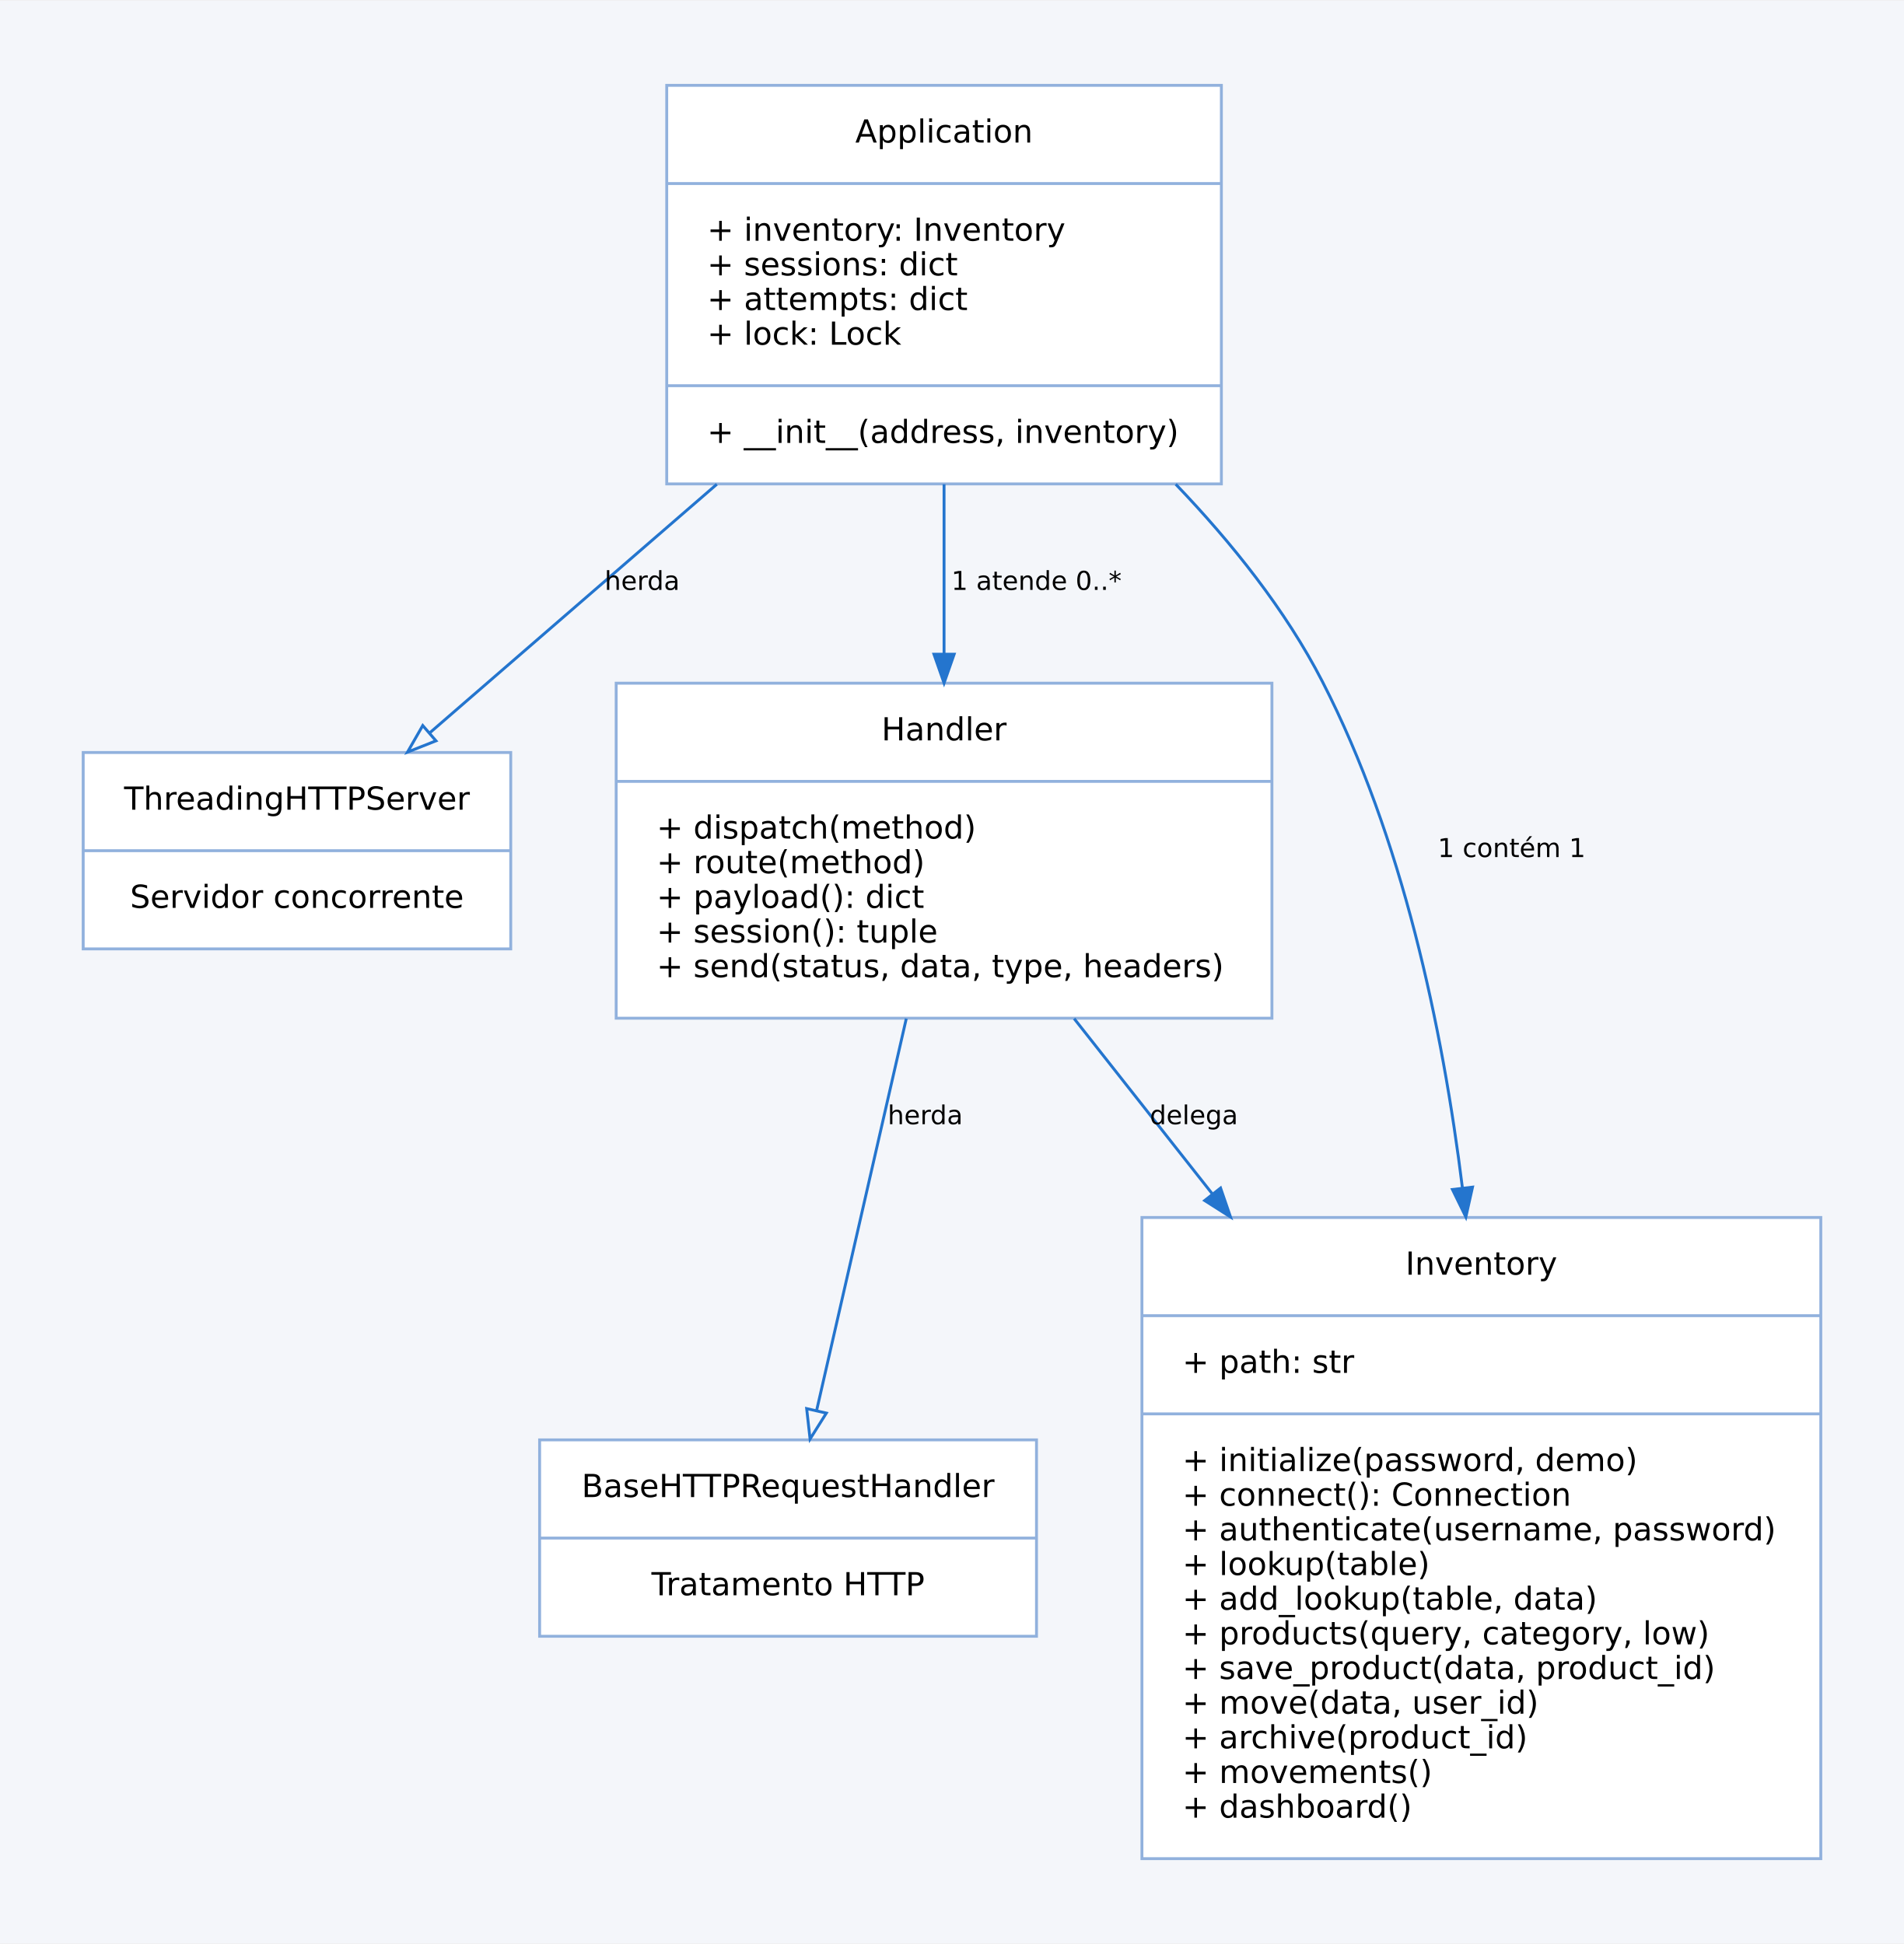
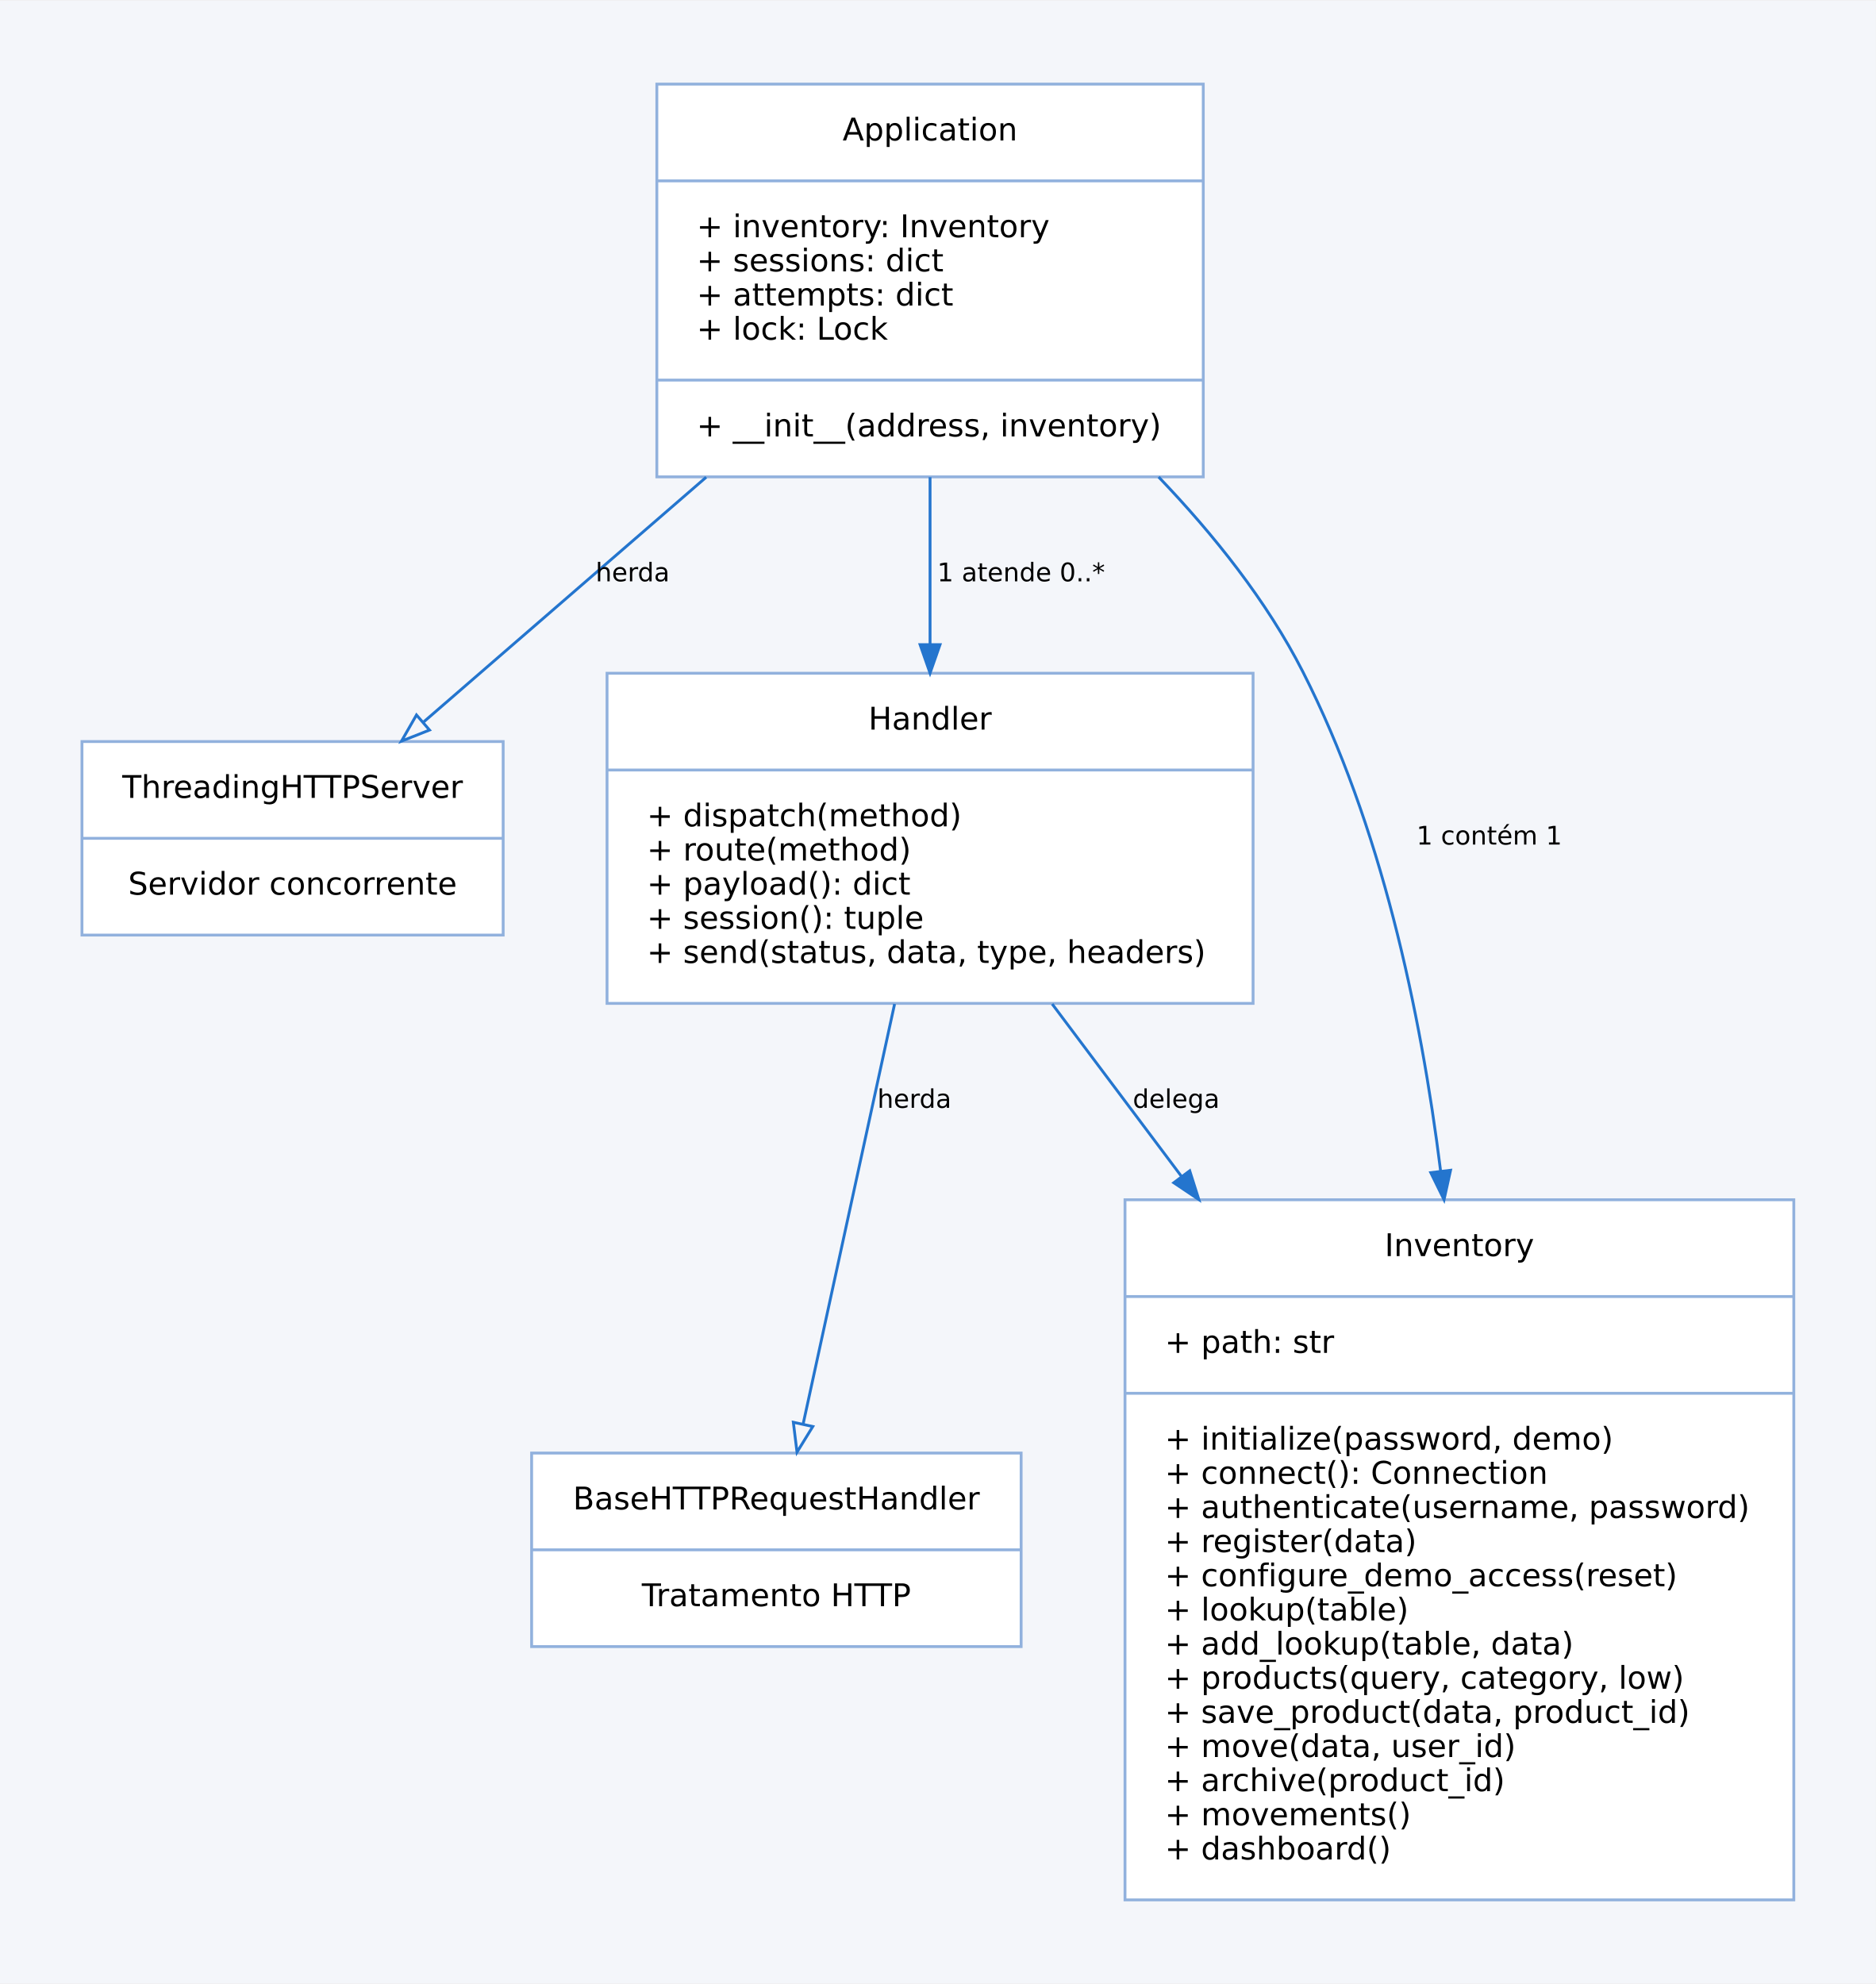
- <svg xmlns="http://www.w3.org/2000/svg" width="659pt" height="673pt" viewBox="0.00 0.00 659.10 672.60">
-   <g id="graph0" class="graph" transform="scale(1 1) rotate(0) translate(28.8 643.8)">
-     <polygon fill="#f4f6fa" stroke="transparent" points="-28.8,28.8 -28.8,-643.8 630.3,-643.8 630.3,28.8 -28.8,28.8" />
+ <svg xmlns="http://www.w3.org/2000/svg" width="659pt" height="697pt" viewBox="0.00 0.00 659.10 696.60">
+   <g id="graph0" class="graph" transform="scale(1 1) rotate(0) translate(28.8 667.8)">
+     <polygon fill="#f4f6fa" stroke="transparent" points="-28.8,28.8 -28.8,-667.8 630.3,-667.8 630.3,28.8 -28.8,28.8" />
    <g id="node1" class="node">
-       <polygon fill="white" stroke="#91b1dd" points="0,-315.5 0,-383.5 148,-383.5 148,-315.5 0,-315.5" />
-       <text text-anchor="middle" x="74" y="-363.7" font-family="DejaVu Sans" font-size="11.00">ThreadingHTTPServer</text>
-       <polyline fill="none" stroke="#91b1dd" points="0,-349.5 148,-349.5 " />
-       <text text-anchor="middle" x="74" y="-329.7" font-family="DejaVu Sans" font-size="11.00">Servidor concorrente</text>
+       <polygon fill="white" stroke="#91b1dd" points="0,-339.5 0,-407.5 148,-407.5 148,-339.5 0,-339.5" />
+       <text text-anchor="middle" x="74" y="-387.7" font-family="DejaVu Sans" font-size="11.00">ThreadingHTTPServer</text>
+       <polyline fill="none" stroke="#91b1dd" points="0,-373.5 148,-373.5 " />
+       <text text-anchor="middle" x="74" y="-353.7" font-family="DejaVu Sans" font-size="11.00">Servidor concorrente</text>
    </g>
    <g id="node2" class="node">
-       <polygon fill="white" stroke="#91b1dd" points="158,-77.5 158,-145.5 330,-145.5 330,-77.5 158,-77.5" />
-       <text text-anchor="middle" x="244" y="-125.7" font-family="DejaVu Sans" font-size="11.00">BaseHTTPRequestHandler</text>
-       <polyline fill="none" stroke="#91b1dd" points="158,-111.5 330,-111.5 " />
-       <text text-anchor="middle" x="244" y="-91.7" font-family="DejaVu Sans" font-size="11.00">Tratamento HTTP</text>
+       <polygon fill="white" stroke="#91b1dd" points="158,-89.5 158,-157.5 330,-157.5 330,-89.5 158,-89.5" />
+       <text text-anchor="middle" x="244" y="-137.7" font-family="DejaVu Sans" font-size="11.00">BaseHTTPRequestHandler</text>
+       <polyline fill="none" stroke="#91b1dd" points="158,-123.5 330,-123.5 " />
+       <text text-anchor="middle" x="244" y="-103.7" font-family="DejaVu Sans" font-size="11.00">Tratamento HTTP</text>
    </g>
    <g id="node3" class="node">
-       <polygon fill="white" stroke="#91b1dd" points="202,-476.5 202,-614.5 394,-614.5 394,-476.5 202,-476.5" />
-       <text text-anchor="middle" x="298" y="-594.7" font-family="DejaVu Sans" font-size="11.00">Application</text>
-       <polyline fill="none" stroke="#91b1dd" points="202,-580.5 394,-580.5 " />
-       <text text-anchor="start" x="216" y="-560.7" font-family="DejaVu Sans" font-size="11.00">+ inventory: Inventory</text>
-       <text text-anchor="start" x="216" y="-548.7" font-family="DejaVu Sans" font-size="11.00">+ sessions: dict</text>
-       <text text-anchor="start" x="216" y="-536.7" font-family="DejaVu Sans" font-size="11.00">+ attempts: dict</text>
-       <text text-anchor="start" x="216" y="-524.7" font-family="DejaVu Sans" font-size="11.00">+ lock: Lock</text>
-       <polyline fill="none" stroke="#91b1dd" points="202,-510.5 394,-510.5 " />
-       <text text-anchor="start" x="216" y="-490.7" font-family="DejaVu Sans" font-size="11.00">+ __init__(address, inventory)</text>
+       <polygon fill="white" stroke="#91b1dd" points="202,-500.5 202,-638.5 394,-638.5 394,-500.5 202,-500.5" />
+       <text text-anchor="middle" x="298" y="-618.7" font-family="DejaVu Sans" font-size="11.00">Application</text>
+       <polyline fill="none" stroke="#91b1dd" points="202,-604.5 394,-604.5 " />
+       <text text-anchor="start" x="216" y="-584.7" font-family="DejaVu Sans" font-size="11.00">+ inventory: Inventory</text>
+       <text text-anchor="start" x="216" y="-572.7" font-family="DejaVu Sans" font-size="11.00">+ sessions: dict</text>
+       <text text-anchor="start" x="216" y="-560.7" font-family="DejaVu Sans" font-size="11.00">+ attempts: dict</text>
+       <text text-anchor="start" x="216" y="-548.7" font-family="DejaVu Sans" font-size="11.00">+ lock: Lock</text>
+       <polyline fill="none" stroke="#91b1dd" points="202,-534.5 394,-534.5 " />
+       <text text-anchor="start" x="216" y="-514.7" font-family="DejaVu Sans" font-size="11.00">+ __init__(address, inventory)</text>
    </g>
    <g id="edge1" class="edge">
-       <path fill="none" stroke="#2475ce" d="M219.34,-476.38C186.16,-447.63 148.67,-415.17 120.08,-390.41" />
-       <polygon fill="none" stroke="#2475ce" points="122.12,-387.54 112.27,-383.64 117.54,-392.84 122.12,-387.54" />
-       <text text-anchor="middle" x="193.5" y="-439.8" font-family="DejaVu Sans" font-size="9.00">herda</text>
+       <path fill="none" stroke="#2475ce" d="M219.34,-500.38C186.16,-471.63 148.67,-439.17 120.08,-414.41" />
+       <polygon fill="none" stroke="#2475ce" points="122.12,-411.54 112.27,-407.64 117.54,-416.84 122.12,-411.54" />
+       <text text-anchor="middle" x="193.5" y="-463.8" font-family="DejaVu Sans" font-size="9.00">herda</text>
    </g>
    <g id="node4" class="node">
-       <polygon fill="white" stroke="#91b1dd" points="184.5,-291.5 184.5,-407.5 411.5,-407.5 411.5,-291.5 184.5,-291.5" />
-       <text text-anchor="middle" x="298" y="-387.7" font-family="DejaVu Sans" font-size="11.00">Handler</text>
-       <polyline fill="none" stroke="#91b1dd" points="184.5,-373.5 411.5,-373.5 " />
-       <text text-anchor="start" x="198.5" y="-353.7" font-family="DejaVu Sans" font-size="11.00">+ dispatch(method)</text>
-       <text text-anchor="start" x="198.5" y="-341.7" font-family="DejaVu Sans" font-size="11.00">+ route(method)</text>
-       <text text-anchor="start" x="198.5" y="-329.7" font-family="DejaVu Sans" font-size="11.00">+ payload(): dict</text>
-       <text text-anchor="start" x="198.5" y="-317.7" font-family="DejaVu Sans" font-size="11.00">+ session(): tuple</text>
-       <text text-anchor="start" x="198.5" y="-305.7" font-family="DejaVu Sans" font-size="11.00">+ send(status, data, type, headers)</text>
+       <polygon fill="white" stroke="#91b1dd" points="184.5,-315.5 184.5,-431.5 411.5,-431.5 411.5,-315.5 184.5,-315.5" />
+       <text text-anchor="middle" x="298" y="-411.7" font-family="DejaVu Sans" font-size="11.00">Handler</text>
+       <polyline fill="none" stroke="#91b1dd" points="184.5,-397.5 411.5,-397.5 " />
+       <text text-anchor="start" x="198.5" y="-377.7" font-family="DejaVu Sans" font-size="11.00">+ dispatch(method)</text>
+       <text text-anchor="start" x="198.5" y="-365.7" font-family="DejaVu Sans" font-size="11.00">+ route(method)</text>
+       <text text-anchor="start" x="198.5" y="-353.7" font-family="DejaVu Sans" font-size="11.00">+ payload(): dict</text>
+       <text text-anchor="start" x="198.5" y="-341.7" font-family="DejaVu Sans" font-size="11.00">+ session(): tuple</text>
+       <text text-anchor="start" x="198.5" y="-329.7" font-family="DejaVu Sans" font-size="11.00">+ send(status, data, type, headers)</text>
    </g>
    <g id="edge4" class="edge">
-       <path fill="none" stroke="#2475ce" d="M298,-476.38C298,-457.31 298,-436.61 298,-417.6" />
-       <polygon fill="#2475ce" stroke="#2475ce" points="301.5,-417.54 298,-407.54 294.5,-417.54 301.5,-417.54" />
-       <text text-anchor="middle" x="330" y="-439.8" font-family="DejaVu Sans" font-size="9.00">1 atende 0..* </text>
+       <path fill="none" stroke="#2475ce" d="M298,-500.38C298,-481.31 298,-460.61 298,-441.6" />
+       <polygon fill="#2475ce" stroke="#2475ce" points="301.5,-441.54 298,-431.54 294.5,-441.54 301.5,-441.54" />
+       <text text-anchor="middle" x="330" y="-463.8" font-family="DejaVu Sans" font-size="9.00">1 atende 0..* </text>
    </g>
    <g id="node5" class="node">
-       <polygon fill="white" stroke="#91b1dd" points="366.5,-0.5 366.5,-222.5 601.5,-222.5 601.5,-0.5 366.5,-0.5" />
-       <text text-anchor="middle" x="484" y="-202.7" font-family="DejaVu Sans" font-size="11.00">Inventory</text>
-       <polyline fill="none" stroke="#91b1dd" points="366.5,-188.5 601.5,-188.5 " />
-       <text text-anchor="start" x="380.5" y="-168.7" font-family="DejaVu Sans" font-size="11.00">+ path: str</text>
-       <polyline fill="none" stroke="#91b1dd" points="366.5,-154.5 601.5,-154.5 " />
-       <text text-anchor="start" x="380.5" y="-134.7" font-family="DejaVu Sans" font-size="11.00">+ initialize(password, demo)</text>
-       <text text-anchor="start" x="380.5" y="-122.7" font-family="DejaVu Sans" font-size="11.00">+ connect(): Connection</text>
-       <text text-anchor="start" x="380.5" y="-110.7" font-family="DejaVu Sans" font-size="11.00">+ authenticate(username, password)</text>
+       <polygon fill="white" stroke="#91b1dd" points="366.5,-0.5 366.5,-246.5 601.5,-246.5 601.5,-0.5 366.5,-0.5" />
+       <text text-anchor="middle" x="484" y="-226.7" font-family="DejaVu Sans" font-size="11.00">Inventory</text>
+       <polyline fill="none" stroke="#91b1dd" points="366.5,-212.5 601.5,-212.5 " />
+       <text text-anchor="start" x="380.5" y="-192.7" font-family="DejaVu Sans" font-size="11.00">+ path: str</text>
+       <polyline fill="none" stroke="#91b1dd" points="366.5,-178.5 601.5,-178.5 " />
+       <text text-anchor="start" x="380.5" y="-158.7" font-family="DejaVu Sans" font-size="11.00">+ initialize(password, demo)</text>
+       <text text-anchor="start" x="380.5" y="-146.7" font-family="DejaVu Sans" font-size="11.00">+ connect(): Connection</text>
+       <text text-anchor="start" x="380.5" y="-134.7" font-family="DejaVu Sans" font-size="11.00">+ authenticate(username, password)</text>
+       <text text-anchor="start" x="380.5" y="-122.7" font-family="DejaVu Sans" font-size="11.00">+ register(data)</text>
+       <text text-anchor="start" x="380.5" y="-110.7" font-family="DejaVu Sans" font-size="11.00">+ configure_demo_access(reset)</text>
      <text text-anchor="start" x="380.5" y="-98.7" font-family="DejaVu Sans" font-size="11.00">+ lookup(table)</text>
      <text text-anchor="start" x="380.5" y="-86.7" font-family="DejaVu Sans" font-size="11.00">+ add_lookup(table, data)</text>
      <text text-anchor="start" x="380.5" y="-74.7" font-family="DejaVu Sans" font-size="11.00">+ products(query, category, low)</text>
      <text text-anchor="start" x="380.5" y="-62.7" font-family="DejaVu Sans" font-size="11.00">+ save_product(data, product_id)</text>
      <text text-anchor="start" x="380.5" y="-50.7" font-family="DejaVu Sans" font-size="11.00">+ move(data, user_id)</text>
      <text text-anchor="start" x="380.5" y="-38.7" font-family="DejaVu Sans" font-size="11.00">+ archive(product_id)</text>
      <text text-anchor="start" x="380.5" y="-26.7" font-family="DejaVu Sans" font-size="11.00">+ movements()</text>
      <text text-anchor="start" x="380.5" y="-14.7" font-family="DejaVu Sans" font-size="11.00">+ dashboard()</text>
    </g>
    <g id="edge3" class="edge">
-       <path fill="none" stroke="#2475ce" d="M378.19,-476.4C397.52,-456.23 416.25,-432.84 429,-408 456.66,-354.14 470.55,-288.39 477.46,-232.61" />
-       <polygon fill="#2475ce" stroke="#2475ce" points="480.94,-233.01 478.63,-222.67 473.99,-232.19 480.94,-233.01" />
-       <text text-anchor="middle" x="494.5" y="-347.3" font-family="DejaVu Sans" font-size="9.00">1 contém 1</text>
+       <path fill="none" stroke="#2475ce" d="M378.31,-500.46C397.64,-480.29 416.33,-456.88 429,-432 456.39,-378.2 470.36,-313.05 477.4,-256.59" />
+       <polygon fill="#2475ce" stroke="#2475ce" points="480.89,-256.86 478.6,-246.52 473.94,-256.03 480.89,-256.86" />
+       <text text-anchor="middle" x="494.5" y="-371.3" font-family="DejaVu Sans" font-size="9.00">1 contém 1</text>
    </g>
    <g id="edge2" class="edge">
-       <path fill="none" stroke="#2475ce" d="M284.93,-291.37C275.36,-249.55 262.57,-193.67 253.86,-155.57" />
-       <polygon fill="none" stroke="#2475ce" points="257.26,-154.77 251.62,-145.8 250.44,-156.33 257.26,-154.77" />
-       <text text-anchor="middle" x="291.5" y="-254.8" font-family="DejaVu Sans" font-size="9.00">herda</text>
+       <path fill="none" stroke="#2475ce" d="M285.54,-315.29C275.75,-270.32 262.32,-208.65 253.41,-167.74" />
+       <polygon fill="none" stroke="#2475ce" points="256.8,-166.83 251.25,-157.81 249.96,-168.32 256.8,-166.83" />
+       <text text-anchor="middle" x="292.5" y="-278.8" font-family="DejaVu Sans" font-size="9.00">herda</text>
    </g>
    <g id="edge5" class="edge">
-       <path fill="none" stroke="#2475ce" d="M343.03,-291.37C357.52,-272.98 374.15,-251.88 390.79,-230.77" />
-       <polygon fill="#2475ce" stroke="#2475ce" points="393.72,-232.7 397.16,-222.68 388.22,-228.37 393.72,-232.7" />
-       <text text-anchor="middle" x="384.5" y="-254.8" font-family="DejaVu Sans" font-size="9.00">delega</text>
+       <path fill="none" stroke="#2475ce" d="M340.91,-315.29C354.6,-297.03 370.37,-276.01 386.32,-254.74" />
+       <polygon fill="#2475ce" stroke="#2475ce" points="389.24,-256.68 392.44,-246.58 383.64,-252.48 389.24,-256.68" />
+       <text text-anchor="middle" x="384.5" y="-278.8" font-family="DejaVu Sans" font-size="9.00">delega</text>
    </g>
  </g>
</svg>
